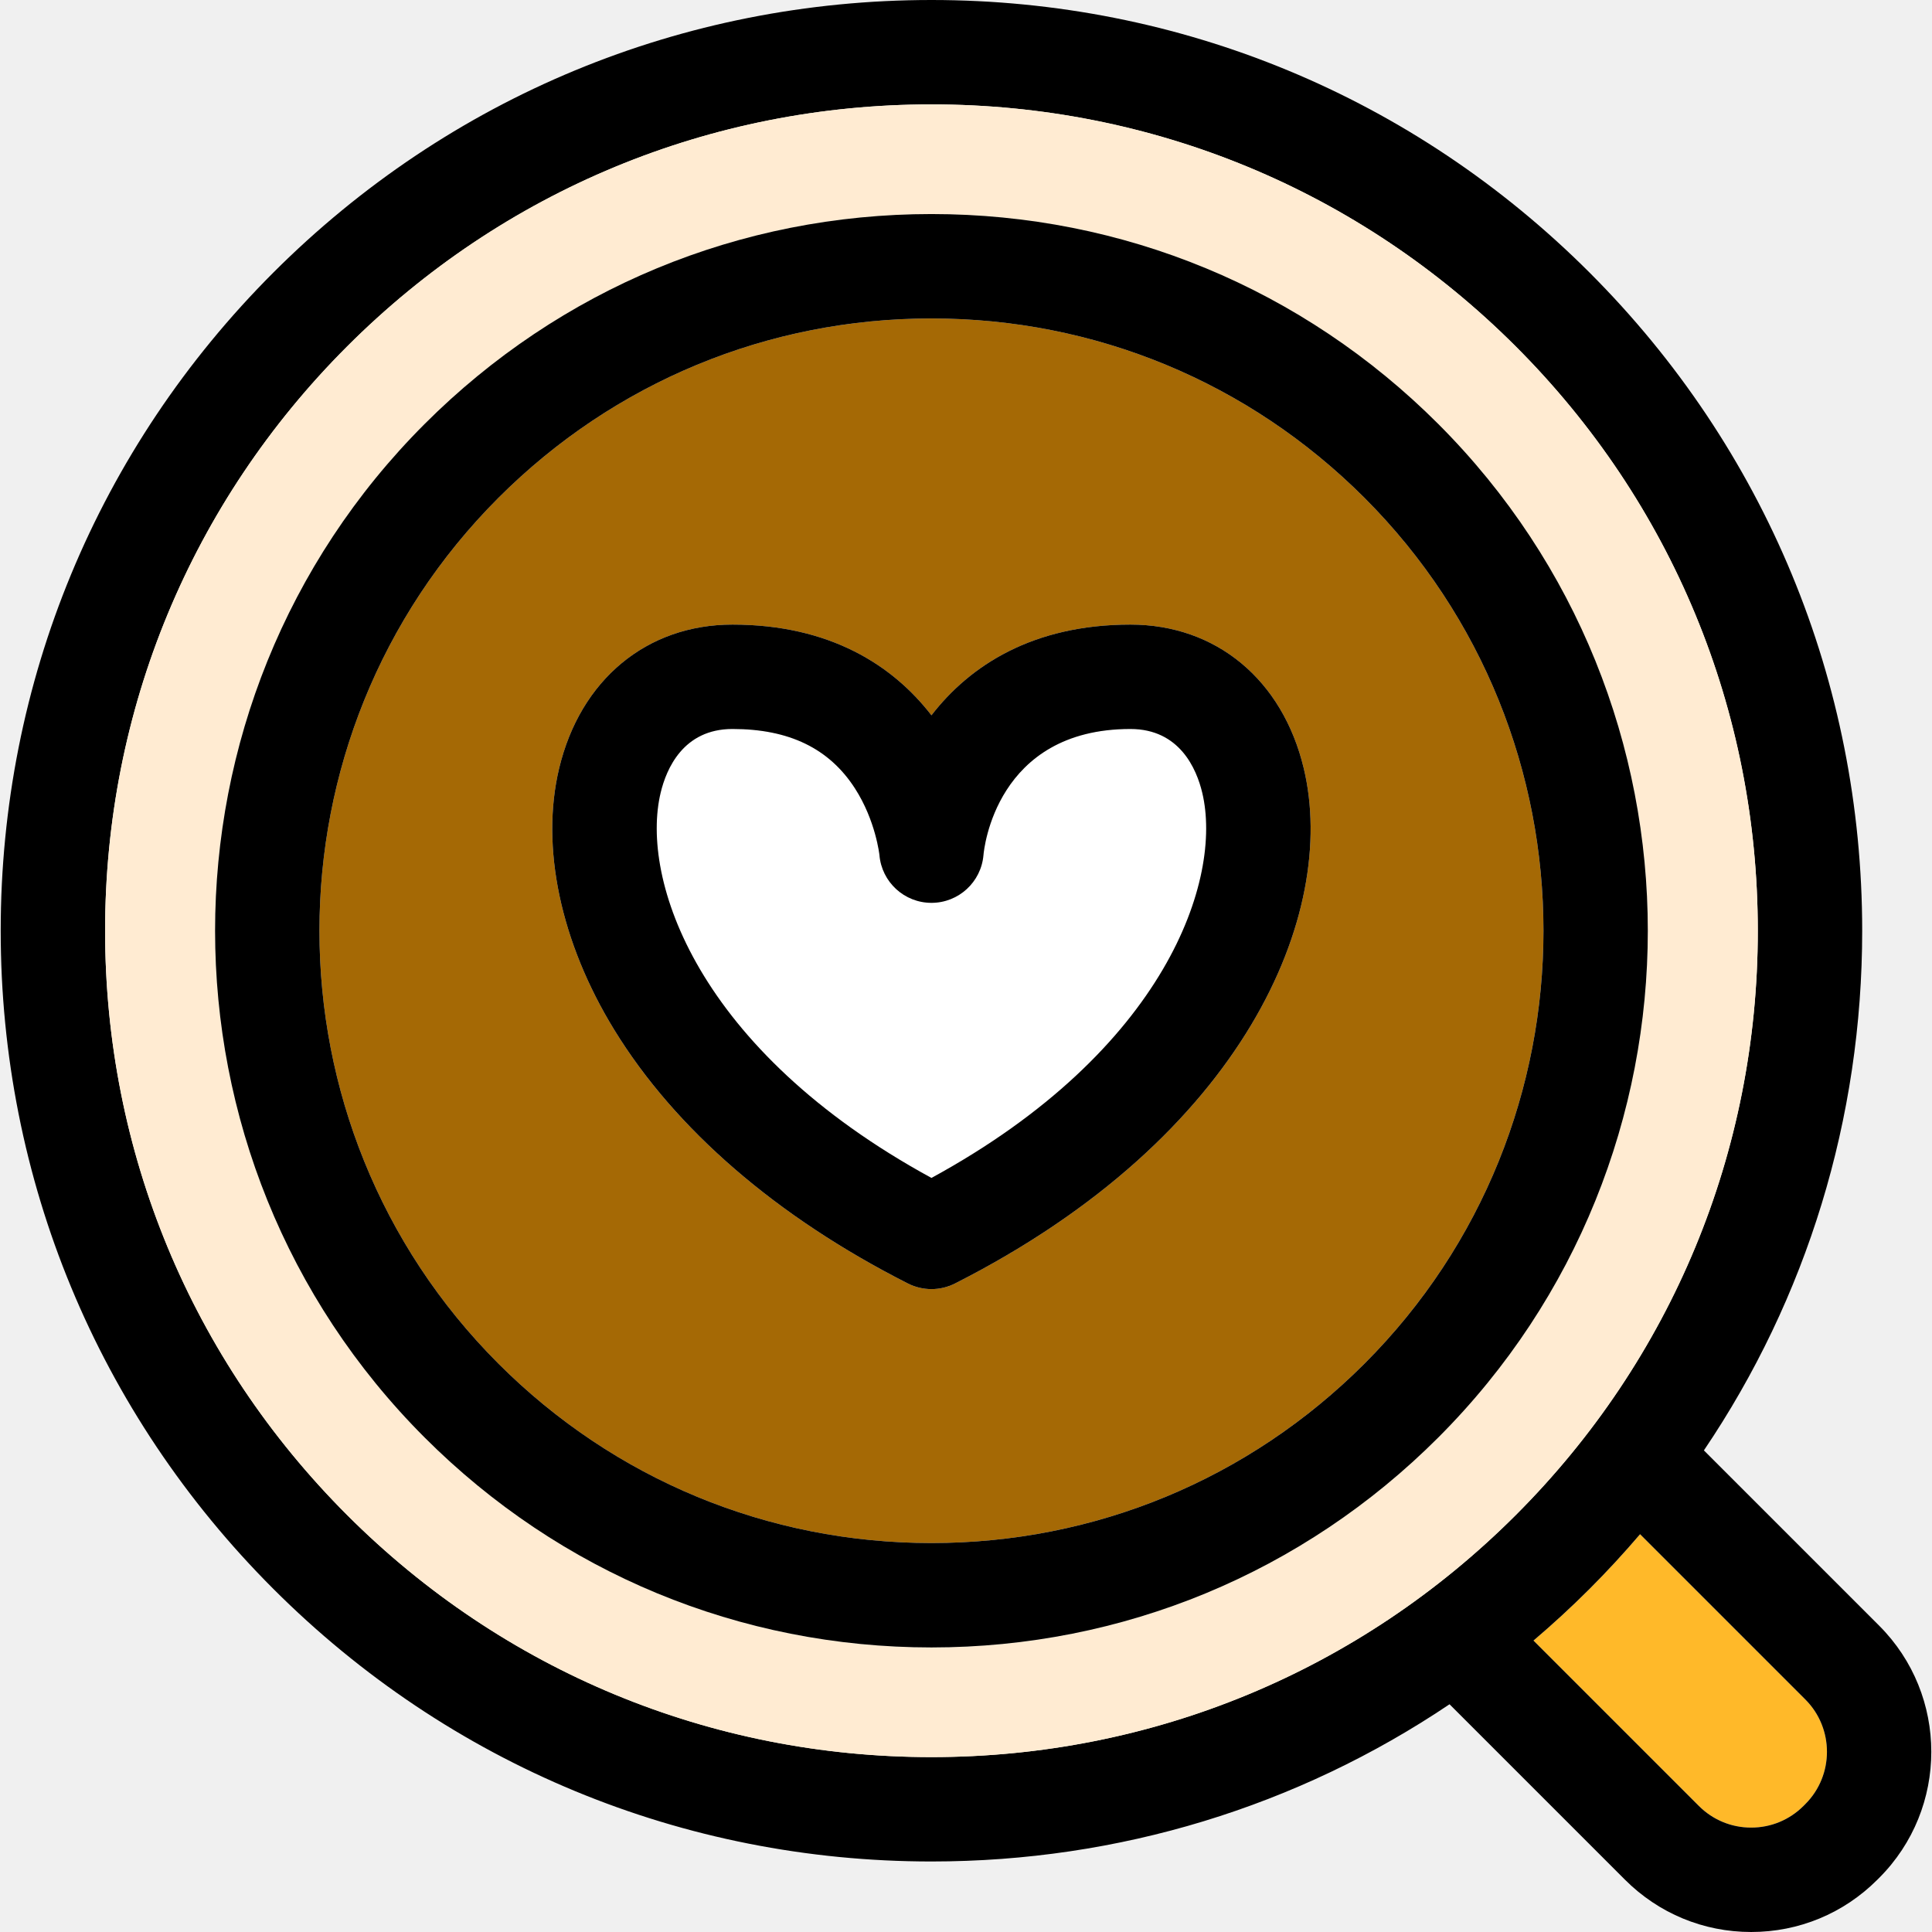
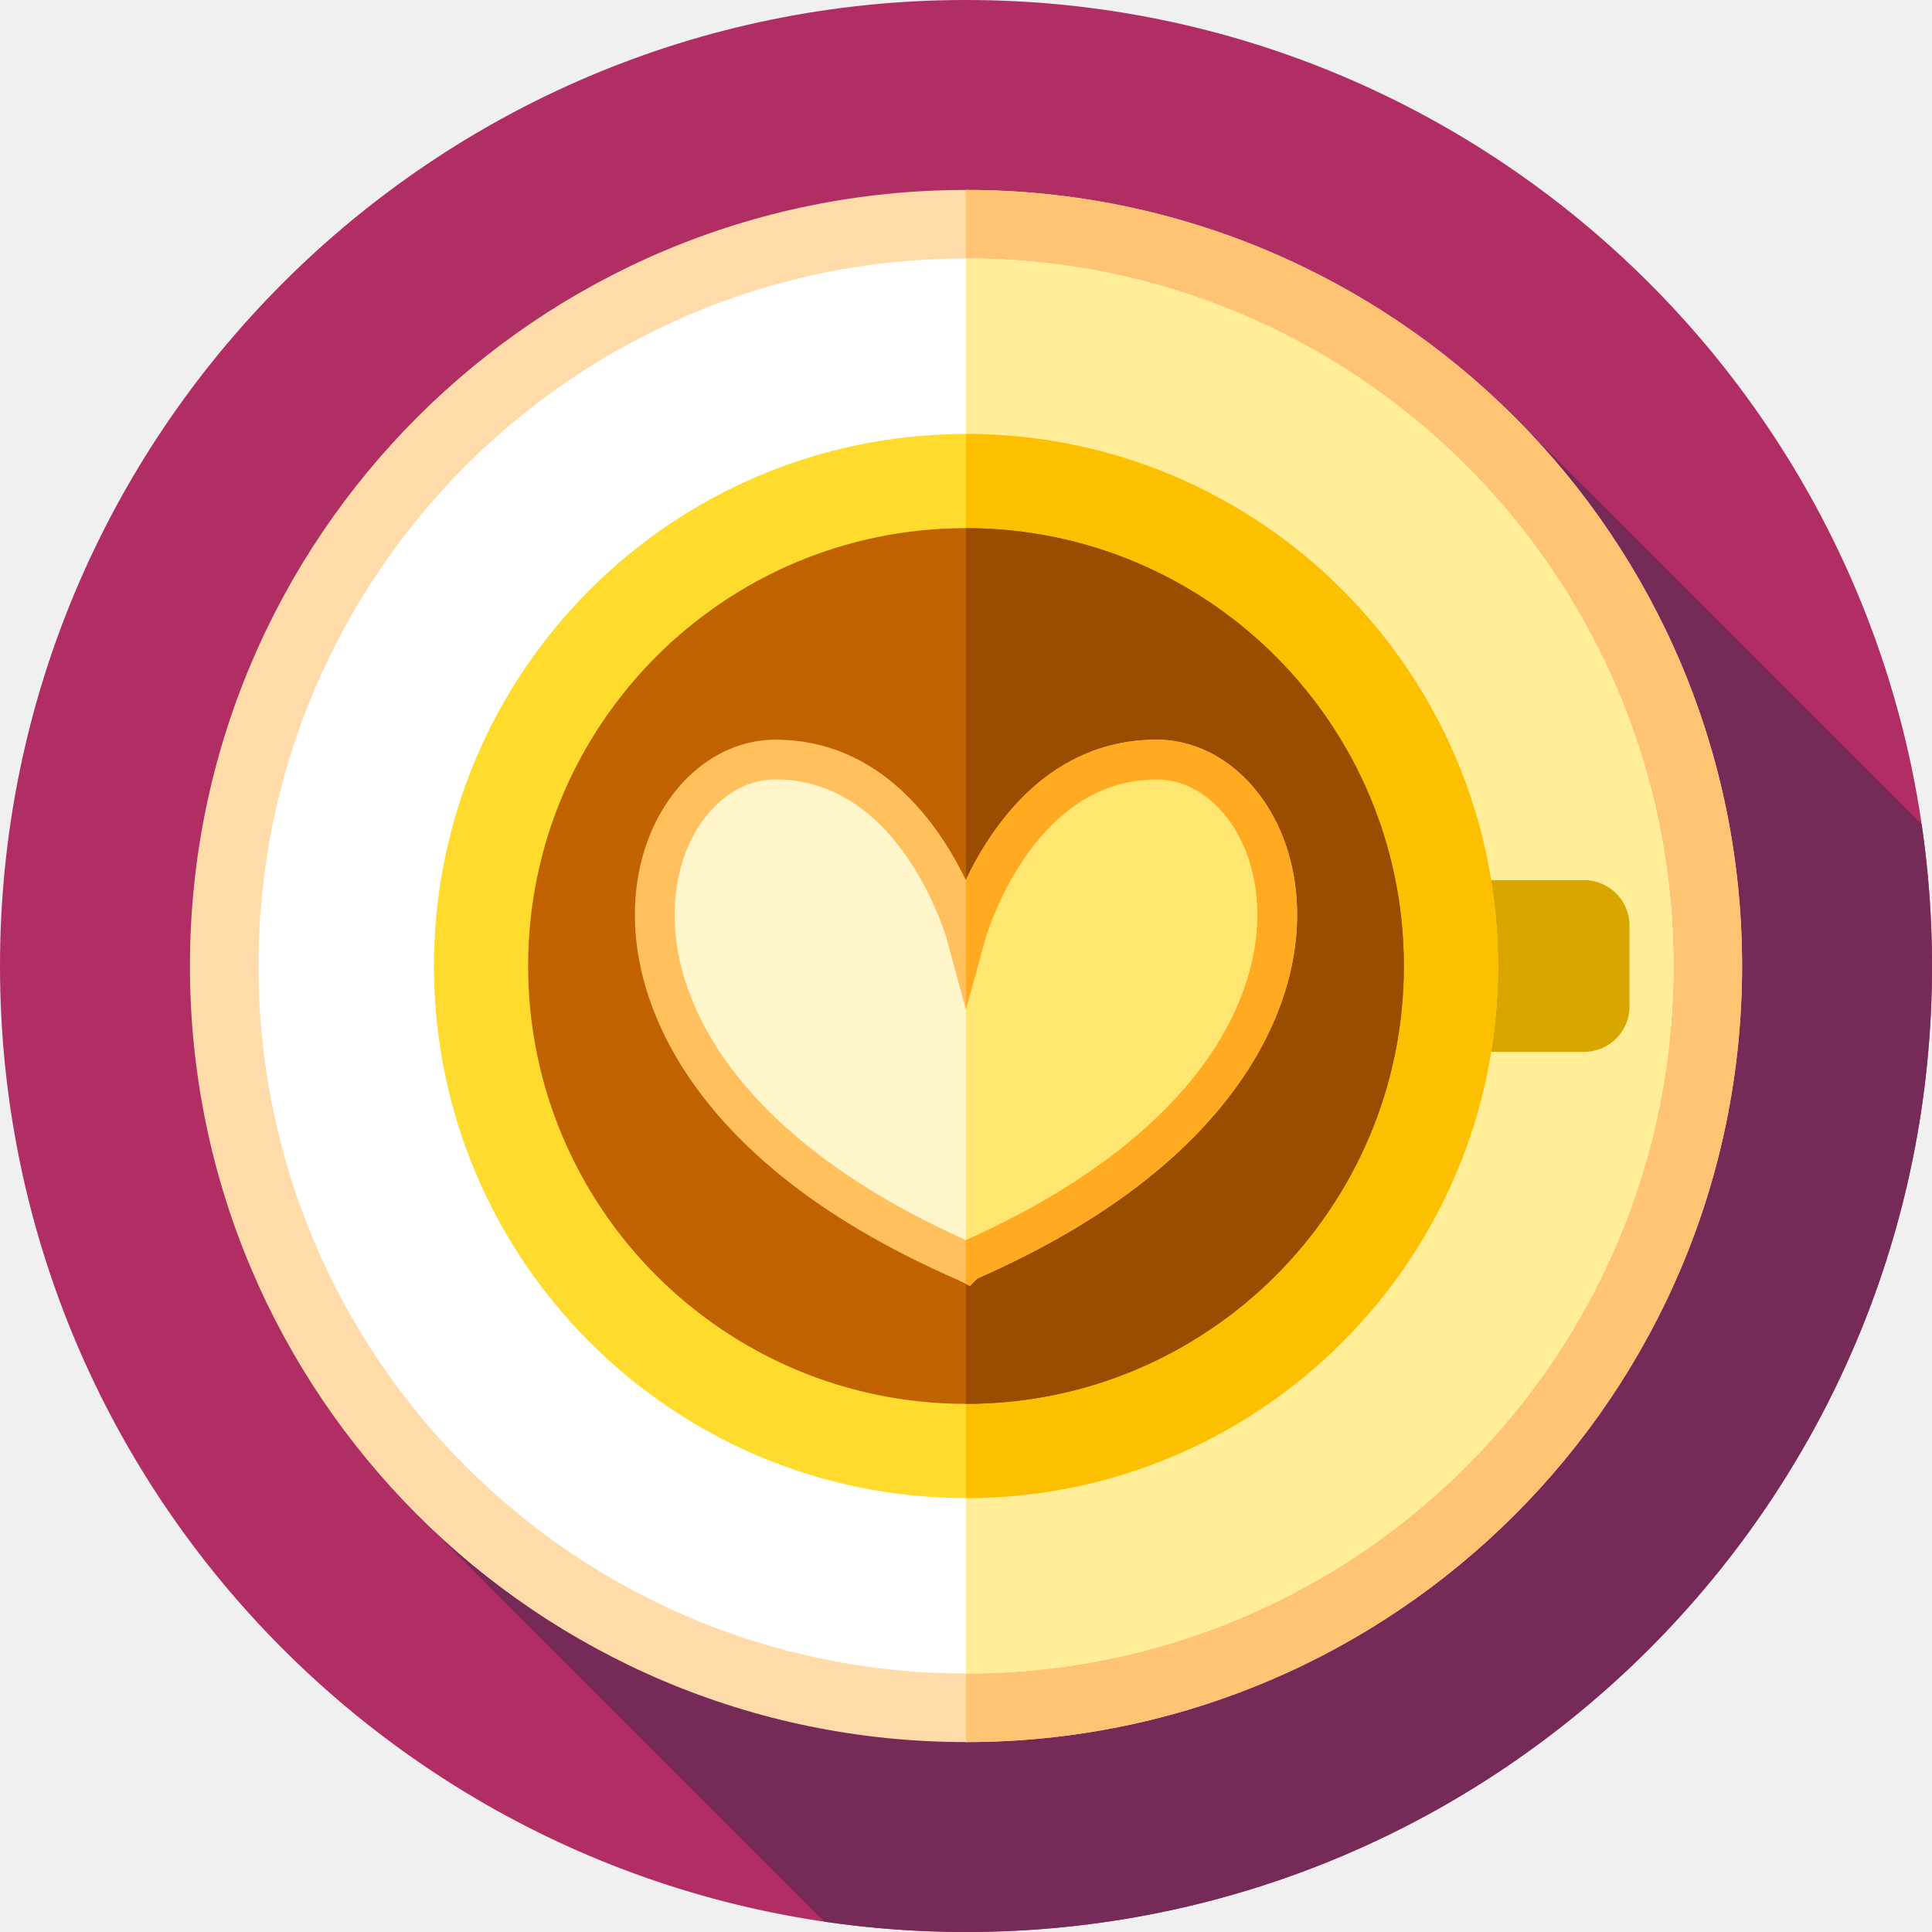
- <svg xmlns="http://www.w3.org/2000/svg" height="800px" width="800px" version="1.1" id="Capa_1" viewBox="0 0 296.097 296.097" xml:space="preserve">
-   <g>
-     <path style="fill:#FFB929;" d="M251.356,235.134c-2.457,2.876-5.032,5.673-7.736,8.377c-2.773,2.773-5.645,5.409-8.598,7.923   l25.342,25.341c2.142,2.142,4.99,3.322,8.02,3.322s5.878-1.181,8.021-3.322l0.277-0.277c4.421-4.422,4.421-11.617-0.001-16.04   L251.356,235.134z" />
-     <path d="M287.994,249.143l-26.857-26.855c15.776-23.345,24.261-50.84,24.261-79.643c0-38.102-14.837-73.924-41.779-100.866   C216.677,14.838,180.856,0,142.753,0C104.652,0,68.829,14.838,41.887,41.779C14.946,68.723,0.108,104.544,0.108,142.645   c0,38.102,14.839,73.923,41.781,100.864c26.941,26.943,62.763,41.781,100.865,41.781c28.702,0,56.108-8.424,79.401-24.096   l26.895,26.895c5.166,5.163,12.031,8.007,19.333,8.007c7.303,0,14.168-2.844,19.333-8.008l0.278-0.277   C298.654,277.151,298.654,259.806,287.994,249.143z M276.681,276.497l-0.277,0.277c-2.143,2.142-4.991,3.322-8.021,3.322   s-5.878-1.181-8.02-3.322l-25.342-25.341c2.953-2.514,5.825-5.15,8.598-7.923c2.704-2.704,5.279-5.501,7.736-8.377l25.324,25.323   C281.102,264.88,281.102,272.075,276.681,276.497z M232.305,53.094c23.921,23.92,37.094,55.724,37.094,89.552   s-13.173,65.632-37.094,89.551c-23.92,23.921-55.723,37.095-89.551,37.095c-33.828,0-65.632-13.174-89.551-37.095   c-23.921-23.92-37.096-55.724-37.096-89.552c0-33.827,13.173-65.631,37.094-89.551C77.121,29.173,108.925,16,142.753,16   C176.581,16,208.385,29.173,232.305,53.094z" />
-     <path style="fill:#FFEBD2;" d="M16.108,142.645c0,33.828,13.175,65.632,37.096,89.552c23.919,23.921,55.723,37.095,89.551,37.095   c33.828,0,65.631-13.174,89.551-37.095c23.921-23.919,37.094-55.723,37.094-89.551s-13.173-65.632-37.094-89.552   C208.385,29.173,176.581,16,142.753,16c-33.828,0-65.632,13.173-89.552,37.094C29.281,77.014,16.108,108.817,16.108,142.645z    M142.754,32.806c29.34,0,56.924,11.425,77.67,32.17c42.826,42.828,42.825,112.514-0.001,155.342   c-20.746,20.744-48.329,32.169-77.669,32.169c-29.34,0-56.924-11.425-77.67-32.17c-42.826-42.827-42.827-112.513-0.002-155.34   C85.829,44.23,113.413,32.806,142.754,32.806z" />
-     <path style="fill:#A56905;" d="M76.399,209.002c17.724,17.724,41.289,27.484,66.355,27.484s48.631-9.761,66.355-27.483   c36.588-36.589,36.589-96.124,0.001-132.714c-17.724-17.723-41.29-27.483-66.356-27.483S94.121,58.566,76.396,76.29   C39.809,112.879,39.81,172.414,76.399,209.002z M85.69,117.771c3.251-13.599,13.432-22.046,26.568-22.046   c14.954,0,24.595,6.265,30.495,13.9c5.9-7.636,15.541-13.9,30.495-13.9c13.137,0,23.317,8.447,26.568,22.046   c5.322,22.263-9.132,56.458-53.445,78.931c-1.137,0.577-2.378,0.865-3.618,0.865c-1.24,0-2.482-0.288-3.618-0.865   c-20.077-10.182-35.634-23.619-44.986-38.857C85.899,144.4,82.816,129.794,85.69,117.771z" />
-     <path d="M65.084,220.316c20.746,20.745,48.33,32.17,77.67,32.17c29.34,0,56.923-11.425,77.669-32.169   c42.826-42.828,42.827-112.514,0.001-155.342c-20.746-20.745-48.33-32.17-77.67-32.17c-29.341,0-56.925,11.425-77.672,32.171   C22.257,107.804,22.258,177.489,65.084,220.316z M209.111,76.289c36.588,36.59,36.587,96.125-0.001,132.714   c-17.725,17.723-41.289,27.483-66.355,27.483s-48.632-9.761-66.355-27.484c-36.589-36.588-36.59-96.123-0.003-132.712   c17.726-17.724,41.292-27.484,66.358-27.484S191.387,58.566,209.111,76.289z" />
-     <path style="fill:#FFFFFF;" d="M142.753,180.529c36.018-19.631,44.661-45.825,41.502-59.038c-0.872-3.648-3.462-9.767-11.007-9.767   c-20.66,0-22.457,18.526-22.523,19.315c-0.349,4.144-3.813,7.329-7.972,7.329c-4.158,0-7.623-3.186-7.972-7.329   c-0.001,0-0.559-5.263-3.761-10.225c-3.949-6.117-10.086-9.091-18.763-9.091c-7.545,0-10.135,6.119-11.007,9.767   C98.092,134.704,106.735,160.898,142.753,180.529z" />
-     <path d="M139.135,196.701c1.137,0.577,2.378,0.865,3.618,0.865c1.24,0,2.481-0.288,3.618-0.865   c44.314-22.473,58.768-56.668,53.445-78.931c-3.251-13.599-13.432-22.046-26.568-22.046c-14.954,0-24.595,6.265-30.495,13.9   c-5.9-7.636-15.541-13.9-30.495-13.9c-13.137,0-23.317,8.447-26.568,22.046c-2.874,12.023,0.209,26.63,8.459,40.073   C103.501,173.082,119.058,186.52,139.135,196.701z M101.251,121.491c0.872-3.648,3.462-9.767,11.007-9.767   c8.677,0,14.813,2.974,18.763,9.091c3.202,4.962,3.76,10.225,3.761,10.225c0.349,4.144,3.813,7.329,7.972,7.329   c4.158,0,7.623-3.186,7.972-7.329c0.066-0.789,1.863-19.315,22.523-19.315c7.545,0,10.135,6.119,11.007,9.767   c3.159,13.213-5.483,39.407-41.502,59.038C106.735,160.898,98.092,134.704,101.251,121.491z" />
-   </g>
+ <svg xmlns="http://www.w3.org/2000/svg" version="1.1" id="Layer_1" x="0px" y="0px" viewBox="0 0 512 512" style="enable-background:new 0 0 512 512;" xml:space="preserve">
+   <circle style="fill:#B02E64;" cx="256" cy="256" r="256" />
+   <path style="fill:#752A58;" d="M512,256c0-12.748-0.946-25.275-2.745-37.524L404.66,113.881 C367.215,74.724,314.457,50.333,256,50.333c-113.587,0-205.667,92.08-205.667,205.667c0,58.457,24.391,111.215,63.548,148.66 l104.595,104.595C230.725,511.054,243.251,512,256,512C397.385,512,512,397.385,512,256z" />
+   <circle style="fill:#FFDBA9;" cx="256" cy="256" r="205.67" />
+   <path style="fill:#FFC473;" d="M461.67,256c0,113.59-92.08,205.67-205.67,205.67V50.33C369.59,50.33,461.67,142.41,461.67,256z" />
+   <circle style="fill:#FFFFFF;" cx="256" cy="256" r="187.5" />
+   <path style="fill:#FFED97;" d="M443.5,256c0,103.55-83.95,187.5-187.5,187.5v-375C359.55,68.5,443.5,152.45,443.5,256z" />
+   <path style="fill:#D9A600;" d="M419.833,278.75h-38c-6.6,0-12-5.4-12-12v-21.5c0-6.6,5.4-12,12-12h38c6.6,0,12,5.4,12,12v21.5 C431.833,273.35,426.433,278.75,419.833,278.75z" />
+   <circle style="fill:#FFDB2D;" cx="256" cy="256" r="141" />
+   <path style="fill:#FDC000;" d="M397,256c0,77.87-63.13,141-141,141V115C333.87,115,397,178.13,397,256z" />
+   <circle style="fill:#C06200;" cx="256" cy="256" r="116.04" />
+   <path style="fill:#9A4C00;" d="M372.04,256c0,64.09-51.95,116.04-116.04,116.04V139.96C320.09,139.96,372.04,191.91,372.04,256z" />
+   <path style="fill:#FFF5CB;" d="M306.506,201.284c-37.775,0-50.435,46.034-50.506,46.292c-0.071-0.258-12.731-46.292-50.506-46.292 c-37.88,0-63.134,83.651,50.504,133.107v0.002c0,0,0.001-0.001,0.002-0.001c0.001,0,0.002-0.001,0.002-0.001 C369.639,284.935,344.386,201.284,306.506,201.284z" />
+   <path style="fill:#FFE670;" d="M338.48,242.41c0,28.15-20.75,65.11-82.48,91.98v-86.81c0.07-0.26,12.73-46.3,50.51-46.3 C323.81,201.28,338.48,218.73,338.48,242.41z" />
+   <path style="fill:#FFC05D;" d="M257.041,340.792l-3.269-1.633c-32.948-14.359-56.965-32.506-71.385-53.941 c-11.982-17.809-16.565-37.296-12.906-54.87c4.207-20.21,19.016-34.325,36.013-34.325c27.824,0,43.26,22.319,50.455,37.188 c7.095-14.882,22.425-37.188,50.557-37.188c16.997,0,31.806,14.115,36.012,34.326c3.659,17.575-0.924,37.061-12.905,54.87 c-14.305,21.263-38.051,39.29-70.594,53.594L257.041,340.792z M205.494,206.545c-11.959,0-22.532,10.67-25.712,25.947 c-3.076,14.776,0.949,31.415,11.335,46.852c12.813,19.046,35.218,36.062,64.882,49.297c29.665-13.235,52.07-30.251,64.883-49.297 c10.385-15.437,14.411-32.076,11.334-46.852c-3.18-15.277-13.753-25.947-25.711-25.947c-33.361,0-45.316,42.001-45.433,42.425 l-5.114,18.567l-5.037-18.585C250.808,248.539,238.852,206.545,205.494,206.545z" />
+   <path style="fill:#FFAA20;" d="M342.52,230.35c-4.21-20.21-19.02-34.33-36.01-34.33c-28.08,0-43.4,22.21-50.51,37.09v34.28 l5.07-18.42c0.12-0.42,12.07-42.43,45.44-42.43c11.95,0,22.53,10.67,25.71,25.95c3.07,14.78-0.95,31.42-11.34,46.85 c-12.81,19.05-35.22,36.07-64.88,49.3v11.63l1.04,0.52l1.98-1.98c32.54-14.3,56.29-32.33,70.59-53.59 C341.59,267.41,346.18,247.92,342.52,230.35z" />
</svg>
